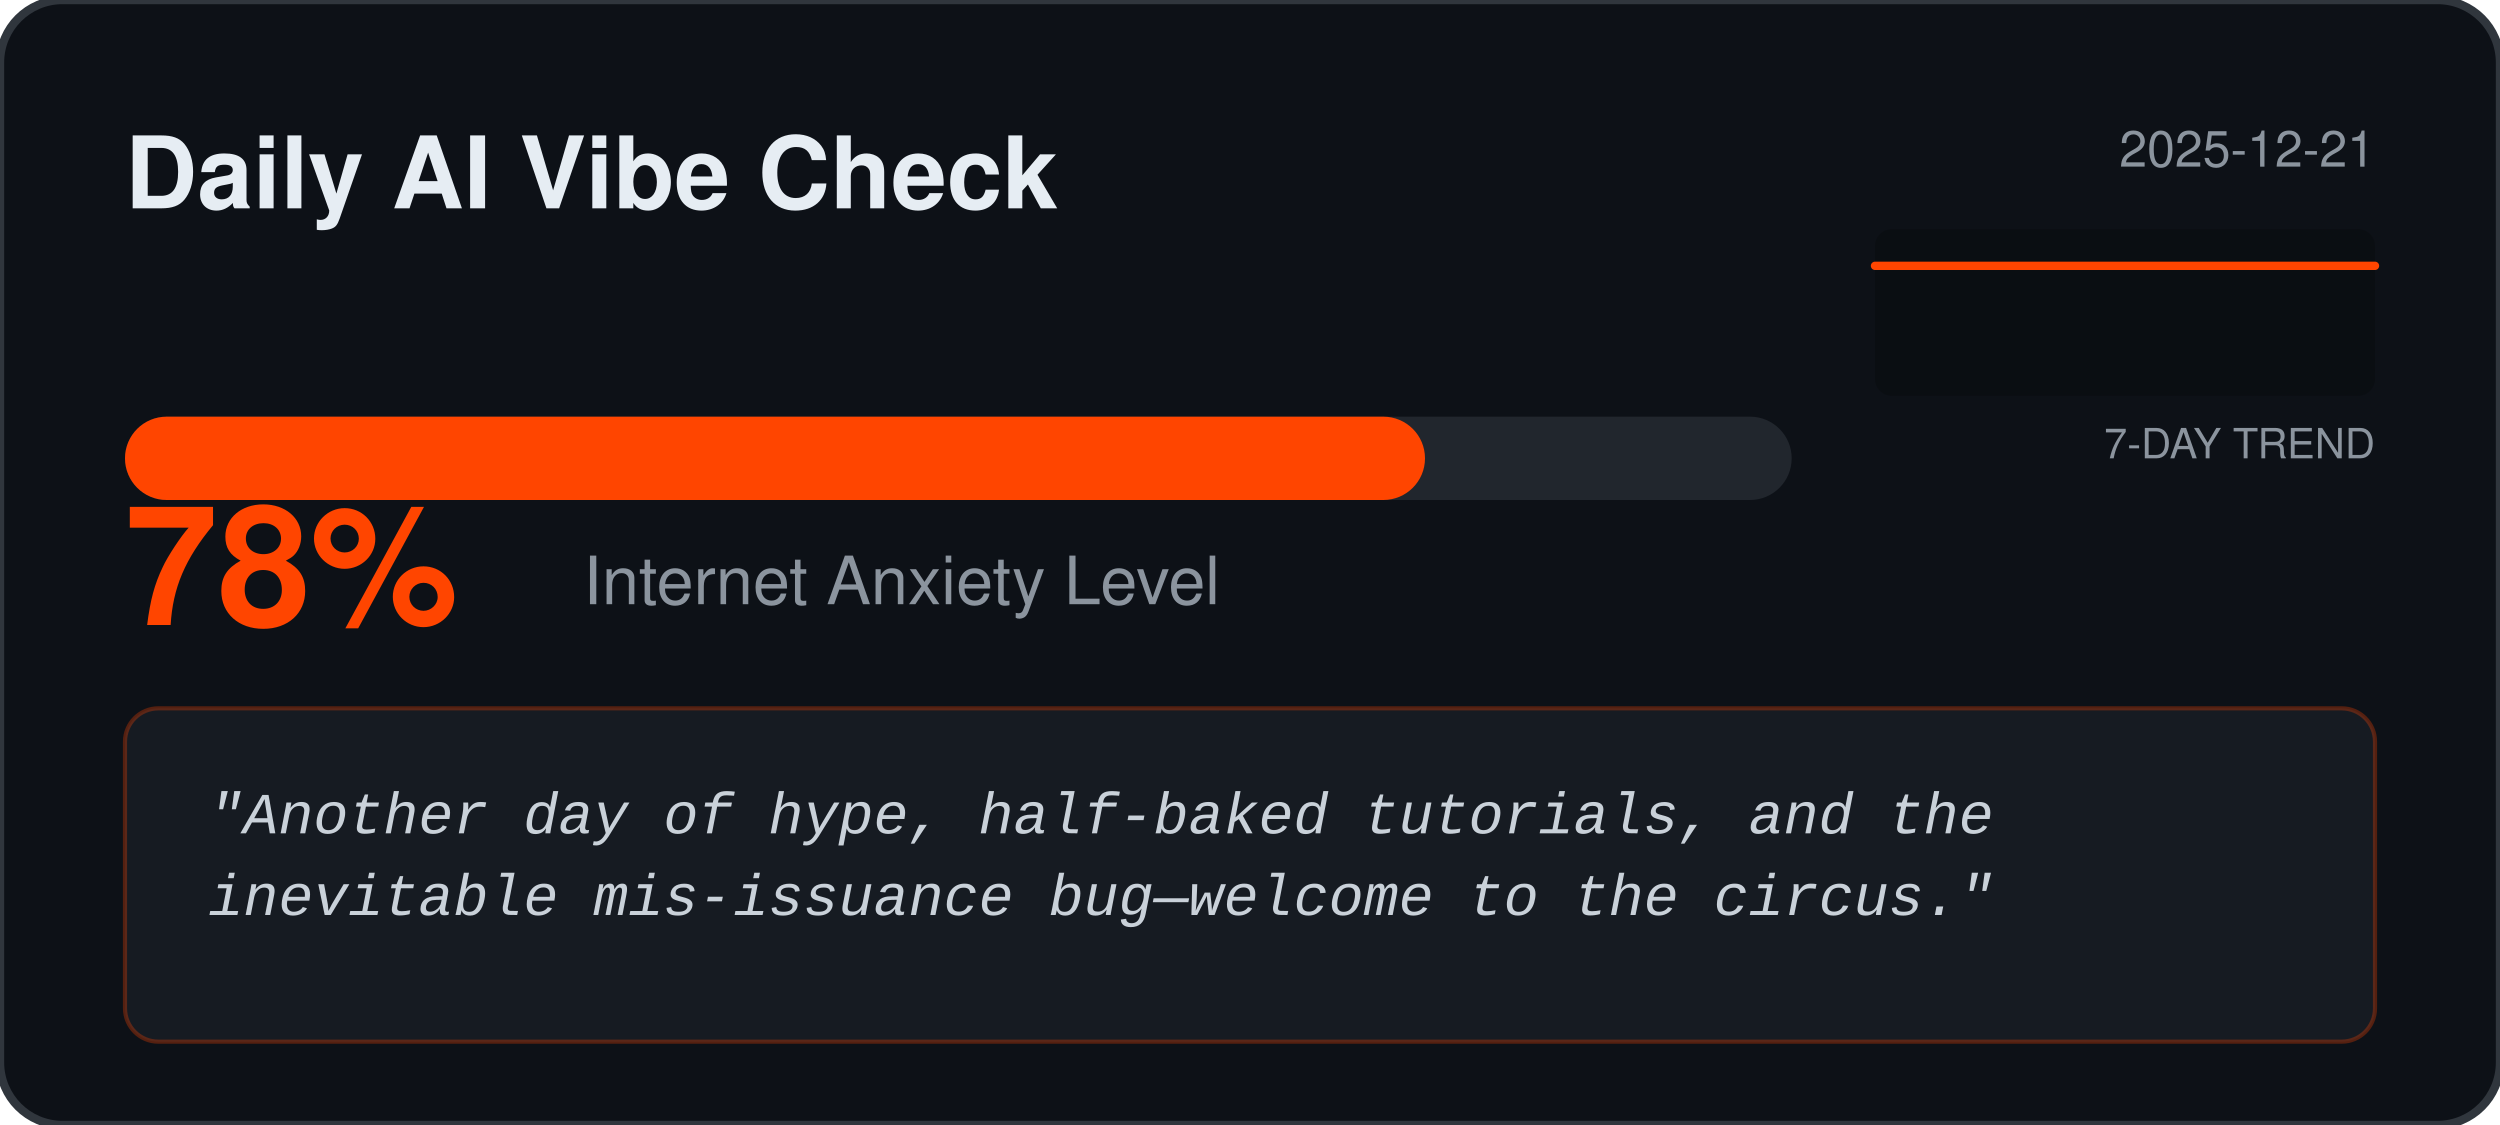
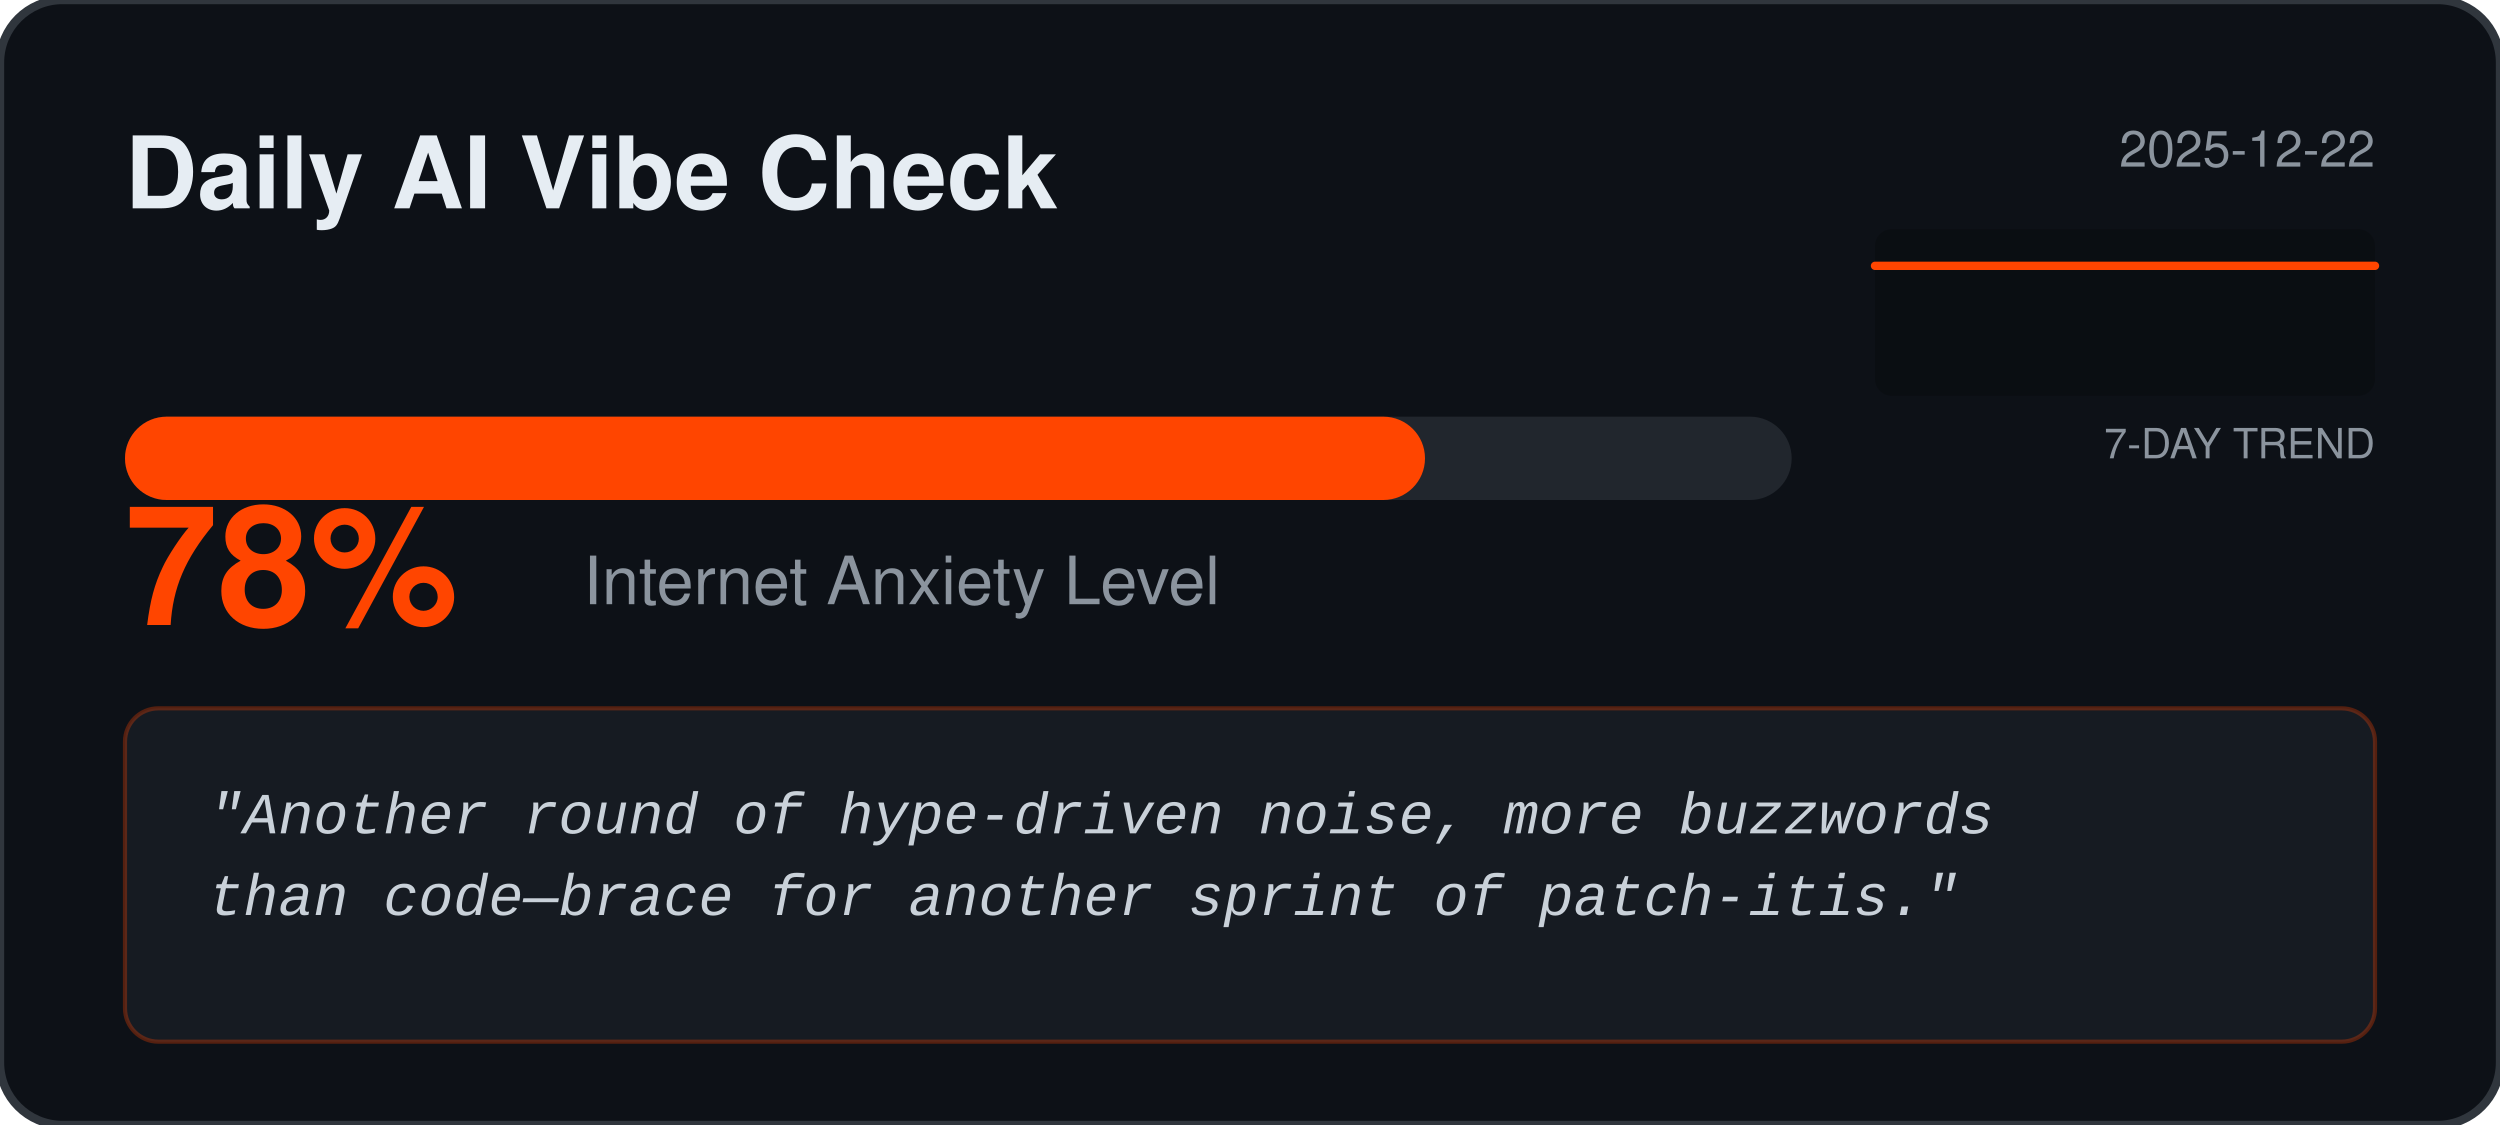
<svg xmlns="http://www.w3.org/2000/svg" width="600" height="270" viewBox="0 0 600 270" fill="none">
  <rect width="600" height="270" rx="15" fill="#0D1117" stroke="#30363D" stroke-width="2" />
  <text x="30" y="50" fill="#E6EDF3" font-family="Segoe UI, Helvetica, sans-serif" font-weight="bold" font-size="24">Daily AI Vibe Check</text>
-   <text x="570" y="40" fill="#8B949E" font-family="Segoe UI, Helvetica, sans-serif" font-size="12" text-anchor="end">2025-12-21</text>
+   <text x="570" y="40" fill="#8B949E" font-family="Segoe UI, Helvetica, sans-serif" font-size="12" text-anchor="end">2025-12-22</text>
  <rect x="450" y="55" width="120" height="40" fill="#000000" fill-opacity="0.2" rx="4" />
  <text x="570" y="110" fill="#8B949E" font-family="Segoe UI, Helvetica, sans-serif" font-size="10" text-anchor="end">7-DAY TREND</text>
-   <polyline points="450.0,63.8 570.0,63.8" fill="none" stroke="#FF4500" stroke-width="2" stroke-linecap="round" stroke-linejoin="round" />
+   <polyline points="450.0,63.8 510.0,63.8 570.0,63.8" fill="none" stroke="#FF4500" stroke-width="2" stroke-linecap="round" stroke-linejoin="round" />
  <rect x="30" y="100" width="400" height="20" rx="10" fill="#21262D" />
  <rect x="30" y="100" width="312.0" height="20" rx="10" fill="#FF4500" />
  <text x="30" y="150" fill="#FF4500" font-family="Segoe UI, Helvetica, sans-serif" font-weight="bold" font-size="40">78%</text>
  <text x="140" y="145" fill="#8B949E" font-family="Segoe UI, Helvetica, sans-serif" font-size="16">Internet Anxiety Level</text>
  <rect x="30" y="170" width="540" height="80" rx="8" fill="#161B22" stroke="#FF4500" stroke-opacity="0.3" />
  <text x="50" y="200" fill="#C9D1D9" font-family="Courier New, monospace" font-size="14" font-style="italic">
-     <tspan x="50" dy="0">"Another day of hype, half-baked tutorials, and the</tspan>
-     <tspan x="50" dy="1.4em">inevitable mis‑issuance bug—welcome to the circus."</tspan>
+     <tspan x="50" dy="0">"Another round of hype‑driven noise, more buzzwords</tspan>
+     <tspan x="50" dy="1.4em">than code—brace for another sprint of patch‑itis."</tspan>
  </text>
</svg>
